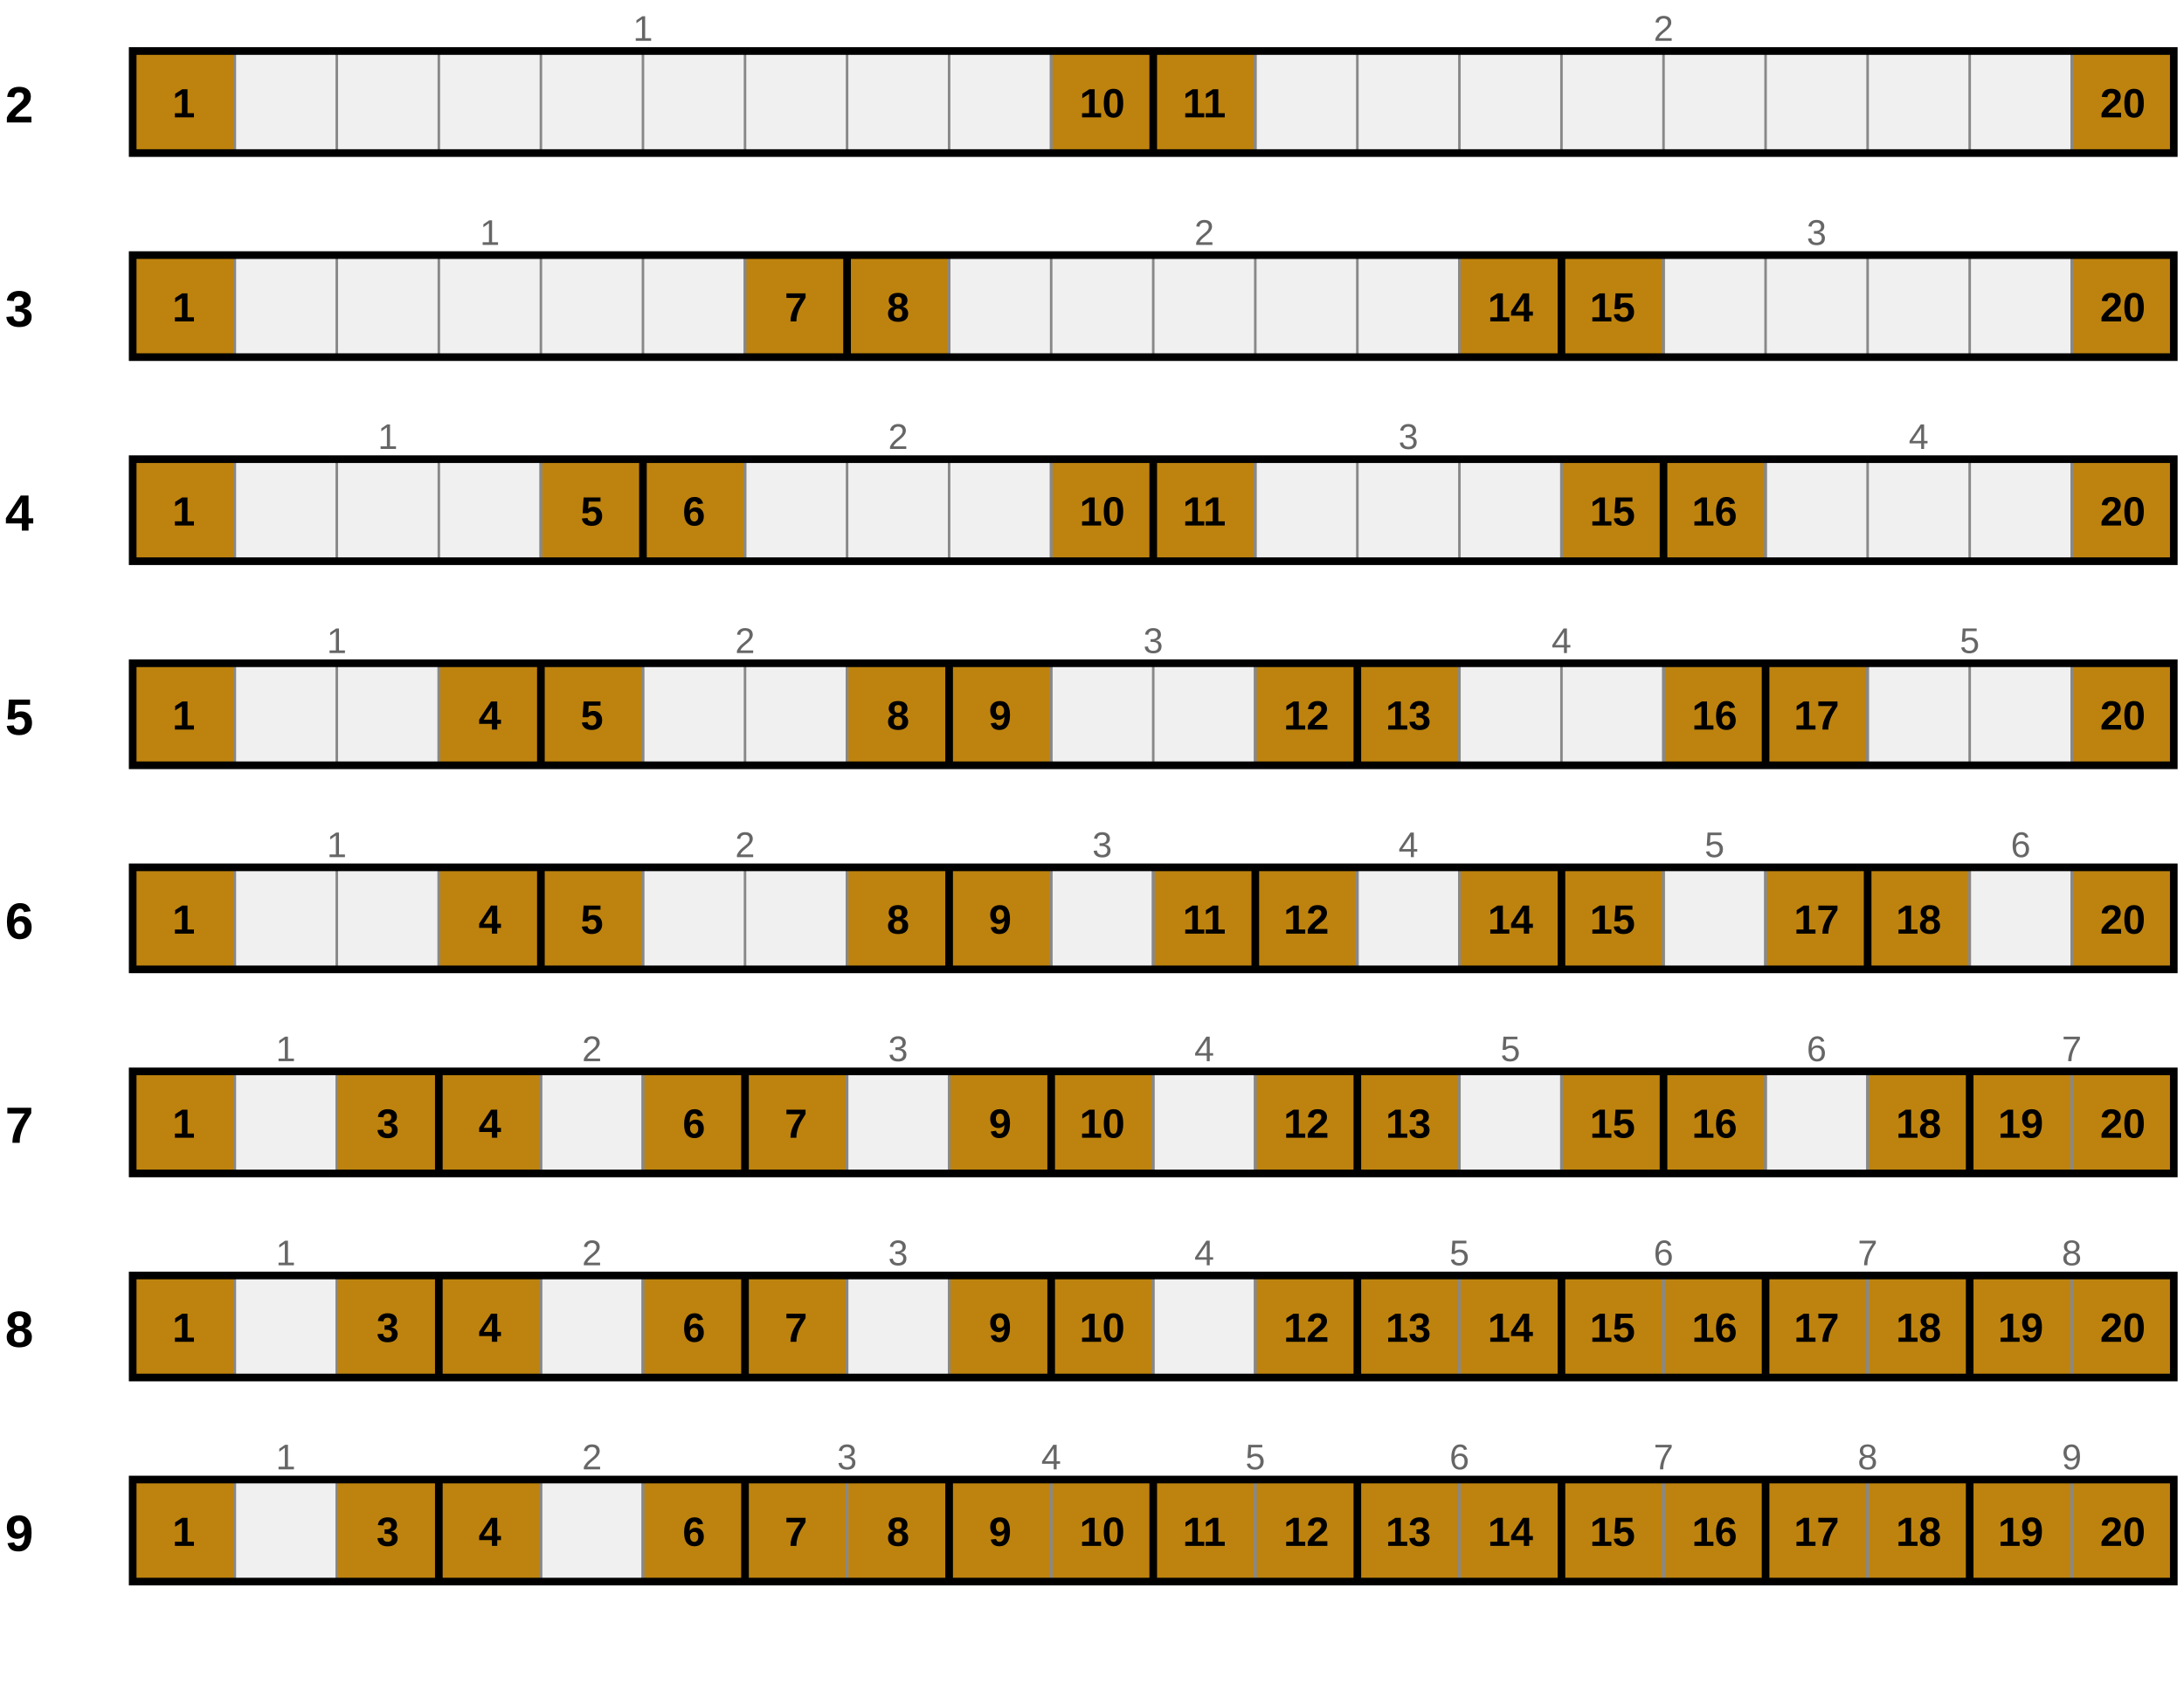
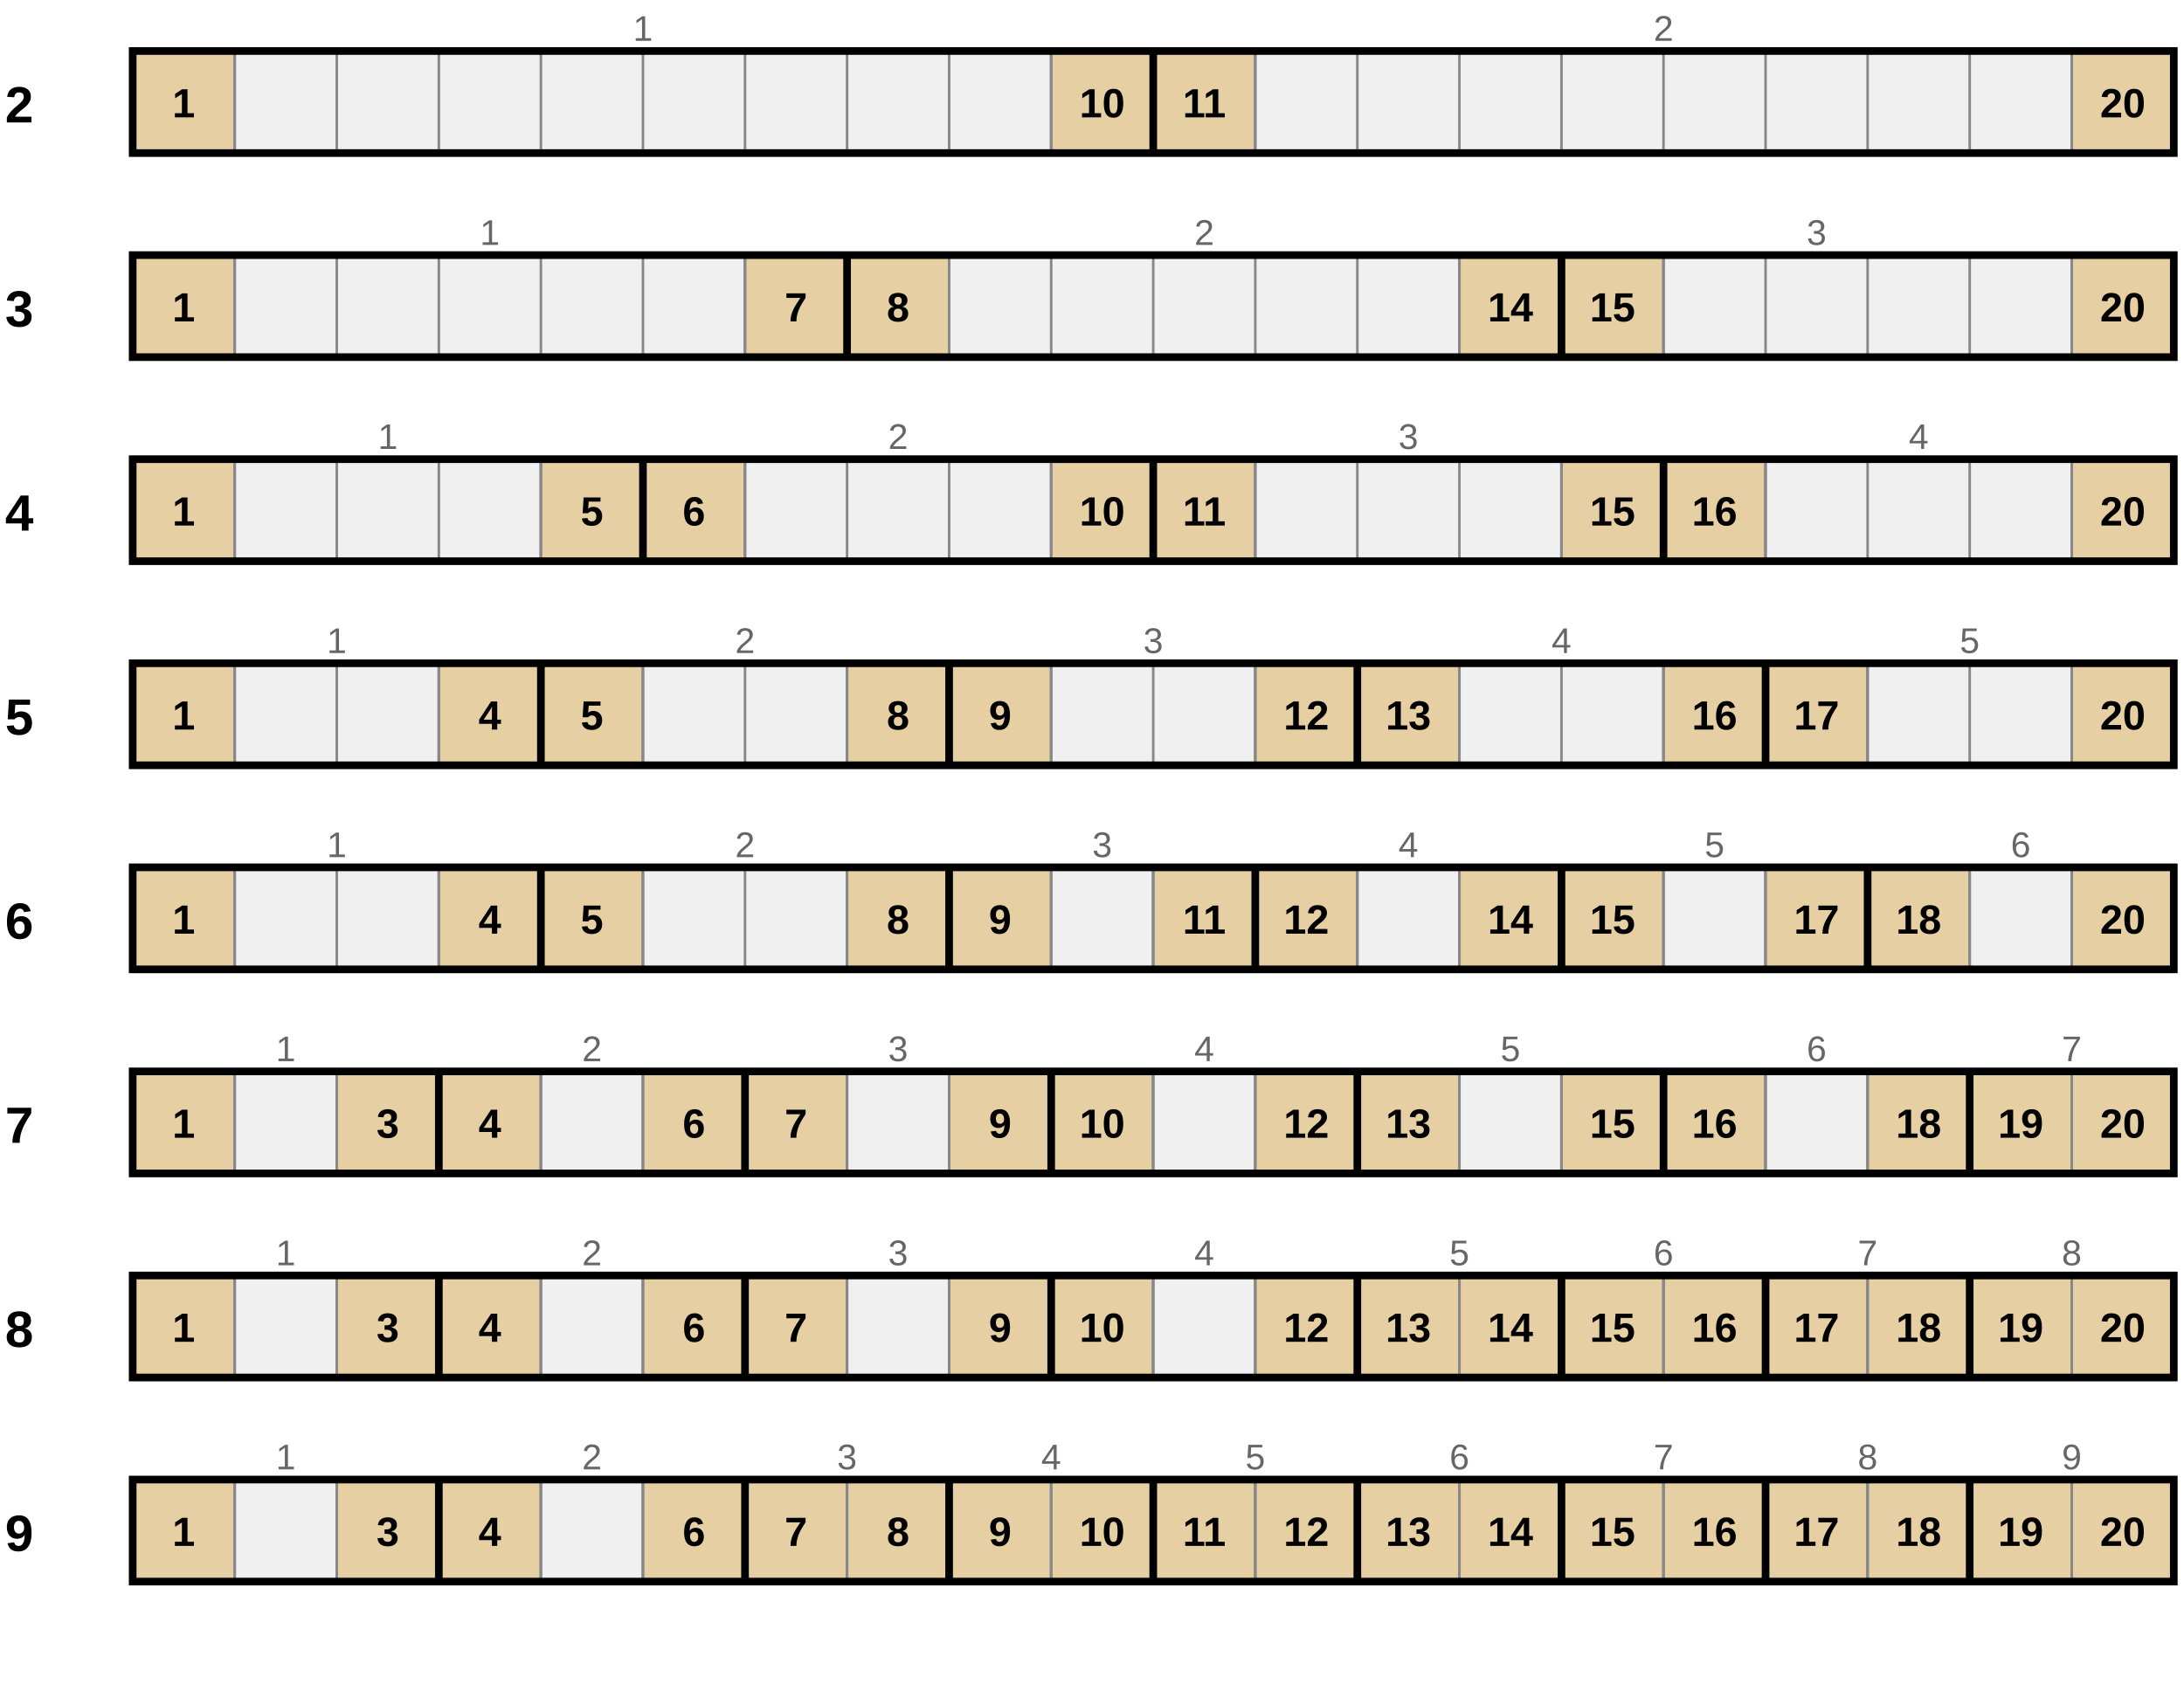
<svg xmlns="http://www.w3.org/2000/svg" viewBox="24 0 428 330" width="428" height="330">
  <style>
    .cell { fill: #f0f0f0; stroke: #888; stroke-width: 0.5; }
-     .cell-numbered { fill: #be830e; stroke: #888; stroke-width: 0.5; }
+     .cell-numbered { fill: #e5cfa3; stroke: #888; stroke-width: 0.5; }
    .group-divider { stroke: #000; stroke-width: 1.5; }
    .number-text { font-family: Arial, sans-serif; font-size: 8px; font-weight: 600; text-anchor: middle; }
    .label-text { font-family: Arial, sans-serif; font-size: 10px; font-weight: bold; }
    .group-label { font-family: Arial, sans-serif; font-size: 7px; fill: #666; text-anchor: middle; }
  </style>
  <g transform="translate(50, 10)">
    <text x="-25" y="14" class="label-text">2</text>
    <text x="100" y="-2" class="group-label">1</text>
    <text x="300" y="-2" class="group-label">2</text>
    <rect x="0" y="0" width="20" height="20" class="cell-numbered" />
    <rect x="20" y="0" width="160" height="20" class="cell" />
    <rect x="180" y="0" width="20" height="20" class="cell-numbered" />
    <rect x="200" y="0" width="20" height="20" class="cell-numbered" />
    <rect x="220" y="0" width="160" height="20" class="cell" />
    <rect x="380" y="0" width="20" height="20" class="cell-numbered" />
    <path d="M 20,0 v20 M 40,0 v20 M 60,0 v20 M 80,0 v20 M 100,0 v20 M 120,0 v20 M 140,0 v20 M 160,0 v20 M 180,0 v20 M 220,0 v20 M 240,0 v20 M 260,0 v20 M 280,0 v20 M 300,0 v20 M 320,0 v20 M 340,0 v20 M 360,0 v20 M 380,0 v20" stroke="#888" stroke-width="0.5" fill="none" />
    <line x1="200" y1="0" x2="200" y2="20" class="group-divider" />
    <rect x="0" y="0" width="400" height="20" fill="none" stroke="#000" stroke-width="1.5" />
    <text x="10" y="13" class="number-text">1</text>
    <text x="190" y="13" class="number-text">10</text>
    <text x="210" y="13" class="number-text">11</text>
    <text x="390" y="13" class="number-text">20</text>
  </g>
  <g transform="translate(50, 50)">
    <text x="-25" y="14" class="label-text">3</text>
    <text x="70" y="-2" class="group-label">1</text>
    <text x="210" y="-2" class="group-label">2</text>
    <text x="330" y="-2" class="group-label">3</text>
    <rect x="0" y="0" width="20" height="20" class="cell-numbered" />
    <rect x="20" y="0" width="100" height="20" class="cell" />
    <rect x="120" y="0" width="20" height="20" class="cell-numbered" />
    <rect x="140" y="0" width="20" height="20" class="cell-numbered" />
    <rect x="160" y="0" width="100" height="20" class="cell" />
    <rect x="260" y="0" width="20" height="20" class="cell-numbered" />
    <rect x="280" y="0" width="20" height="20" class="cell-numbered" />
    <rect x="300" y="0" width="80" height="20" class="cell" />
    <rect x="380" y="0" width="20" height="20" class="cell-numbered" />
    <path d="M 20,0 v20 M 40,0 v20 M 60,0 v20 M 80,0 v20 M 100,0 v20 M 120,0 v20 M 160,0 v20 M 180,0 v20 M 200,0 v20 M 220,0 v20 M 240,0 v20 M 260,0 v20 M 300,0 v20 M 320,0 v20 M 340,0 v20 M 360,0 v20 M 380,0 v20" stroke="#888" stroke-width="0.5" fill="none" />
    <line x1="140" y1="0" x2="140" y2="20" class="group-divider" />
    <line x1="280" y1="0" x2="280" y2="20" class="group-divider" />
    <rect x="0" y="0" width="400" height="20" fill="none" stroke="#000" stroke-width="1.5" />
    <text x="10" y="13" class="number-text">1</text>
    <text x="130" y="13" class="number-text">7</text>
    <text x="150" y="13" class="number-text">8</text>
    <text x="270" y="13" class="number-text">14</text>
    <text x="290" y="13" class="number-text">15</text>
    <text x="390" y="13" class="number-text">20</text>
  </g>
  <g transform="translate(50, 90)">
    <text x="-25" y="14" class="label-text">4</text>
    <text x="50" y="-2" class="group-label">1</text>
    <text x="150" y="-2" class="group-label">2</text>
    <text x="250" y="-2" class="group-label">3</text>
    <text x="350" y="-2" class="group-label">4</text>
    <rect x="0" y="0" width="20" height="20" class="cell-numbered" />
    <rect x="20" y="0" width="60" height="20" class="cell" />
    <rect x="80" y="0" width="20" height="20" class="cell-numbered" />
    <rect x="100" y="0" width="20" height="20" class="cell-numbered" />
    <rect x="120" y="0" width="60" height="20" class="cell" />
    <rect x="180" y="0" width="20" height="20" class="cell-numbered" />
    <rect x="200" y="0" width="20" height="20" class="cell-numbered" />
    <rect x="220" y="0" width="60" height="20" class="cell" />
    <rect x="280" y="0" width="20" height="20" class="cell-numbered" />
    <rect x="300" y="0" width="20" height="20" class="cell-numbered" />
    <rect x="320" y="0" width="60" height="20" class="cell" />
    <rect x="380" y="0" width="20" height="20" class="cell-numbered" />
    <path d="M 20,0 v20 M 40,0 v20 M 60,0 v20 M 80,0 v20 M 120,0 v20 M 140,0 v20 M 160,0 v20 M 180,0 v20 M 220,0 v20 M 240,0 v20 M 260,0 v20 M 280,0 v20 M 320,0 v20 M 340,0 v20 M 360,0 v20 M 380,0 v20" stroke="#888" stroke-width="0.5" fill="none" />
    <line x1="100" y1="0" x2="100" y2="20" class="group-divider" />
    <line x1="200" y1="0" x2="200" y2="20" class="group-divider" />
    <line x1="300" y1="0" x2="300" y2="20" class="group-divider" />
    <rect x="0" y="0" width="400" height="20" fill="none" stroke="#000" stroke-width="1.5" />
    <text x="10" y="13" class="number-text">1</text>
    <text x="90" y="13" class="number-text">5</text>
    <text x="110" y="13" class="number-text">6</text>
    <text x="190" y="13" class="number-text">10</text>
    <text x="210" y="13" class="number-text">11</text>
    <text x="290" y="13" class="number-text">15</text>
    <text x="310" y="13" class="number-text">16</text>
    <text x="390" y="13" class="number-text">20</text>
  </g>
  <g transform="translate(50, 130)">
    <text x="-25" y="14" class="label-text">5</text>
    <text x="40" y="-2" class="group-label">1</text>
    <text x="120" y="-2" class="group-label">2</text>
    <text x="200" y="-2" class="group-label">3</text>
    <text x="280" y="-2" class="group-label">4</text>
    <text x="360" y="-2" class="group-label">5</text>
    <rect x="0" y="0" width="20" height="20" class="cell-numbered" />
    <rect x="20" y="0" width="40" height="20" class="cell" />
    <rect x="60" y="0" width="20" height="20" class="cell-numbered" />
    <rect x="80" y="0" width="20" height="20" class="cell-numbered" />
    <rect x="100" y="0" width="40" height="20" class="cell" />
    <rect x="140" y="0" width="20" height="20" class="cell-numbered" />
    <rect x="160" y="0" width="20" height="20" class="cell-numbered" />
    <rect x="180" y="0" width="40" height="20" class="cell" />
    <rect x="220" y="0" width="20" height="20" class="cell-numbered" />
    <rect x="240" y="0" width="20" height="20" class="cell-numbered" />
    <rect x="260" y="0" width="40" height="20" class="cell" />
    <rect x="300" y="0" width="20" height="20" class="cell-numbered" />
    <rect x="320" y="0" width="20" height="20" class="cell-numbered" />
    <rect x="340" y="0" width="40" height="20" class="cell" />
    <rect x="380" y="0" width="20" height="20" class="cell-numbered" />
    <path d="M 20,0 v20 M 40,0 v20 M 60,0 v20 M 100,0 v20 M 120,0 v20 M 140,0 v20 M 180,0 v20 M 200,0 v20 M 220,0 v20 M 260,0 v20 M 280,0 v20 M 300,0 v20 M 340,0 v20 M 360,0 v20 M 380,0 v20" stroke="#888" stroke-width="0.5" fill="none" />
    <line x1="80" y1="0" x2="80" y2="20" class="group-divider" />
    <line x1="160" y1="0" x2="160" y2="20" class="group-divider" />
    <line x1="240" y1="0" x2="240" y2="20" class="group-divider" />
    <line x1="320" y1="0" x2="320" y2="20" class="group-divider" />
    <rect x="0" y="0" width="400" height="20" fill="none" stroke="#000" stroke-width="1.5" />
    <text x="10" y="13" class="number-text">1</text>
    <text x="70" y="13" class="number-text">4</text>
    <text x="90" y="13" class="number-text">5</text>
    <text x="150" y="13" class="number-text">8</text>
    <text x="170" y="13" class="number-text">9</text>
    <text x="230" y="13" class="number-text">12</text>
    <text x="250" y="13" class="number-text">13</text>
    <text x="310" y="13" class="number-text">16</text>
    <text x="330" y="13" class="number-text">17</text>
    <text x="390" y="13" class="number-text">20</text>
  </g>
  <g transform="translate(50, 170)">
    <text x="-25" y="14" class="label-text">6</text>
    <text x="40" y="-2" class="group-label">1</text>
    <text x="120" y="-2" class="group-label">2</text>
    <text x="190" y="-2" class="group-label">3</text>
    <text x="250" y="-2" class="group-label">4</text>
    <text x="310" y="-2" class="group-label">5</text>
    <text x="370" y="-2" class="group-label">6</text>
    <rect x="0" y="0" width="20" height="20" class="cell-numbered" />
    <rect x="20" y="0" width="40" height="20" class="cell" />
    <rect x="60" y="0" width="20" height="20" class="cell-numbered" />
    <rect x="80" y="0" width="20" height="20" class="cell-numbered" />
    <rect x="100" y="0" width="40" height="20" class="cell" />
    <rect x="140" y="0" width="20" height="20" class="cell-numbered" />
    <rect x="160" y="0" width="20" height="20" class="cell-numbered" />
    <rect x="180" y="0" width="20" height="20" class="cell" />
    <rect x="200" y="0" width="20" height="20" class="cell-numbered" />
    <rect x="220" y="0" width="20" height="20" class="cell-numbered" />
    <rect x="240" y="0" width="20" height="20" class="cell" />
    <rect x="260" y="0" width="20" height="20" class="cell-numbered" />
    <rect x="280" y="0" width="20" height="20" class="cell-numbered" />
    <rect x="300" y="0" width="20" height="20" class="cell" />
    <rect x="320" y="0" width="20" height="20" class="cell-numbered" />
    <rect x="340" y="0" width="20" height="20" class="cell-numbered" />
    <rect x="360" y="0" width="20" height="20" class="cell" />
    <rect x="380" y="0" width="20" height="20" class="cell-numbered" />
    <path d="M 20,0 v20 M 40,0 v20 M 60,0 v20 M 100,0 v20 M 120,0 v20 M 140,0 v20 M 180,0 v20 M 200,0 v20 M 240,0 v20 M 260,0 v20 M 300,0 v20 M 320,0 v20 M 360,0 v20 M 380,0 v20" stroke="#888" stroke-width="0.5" fill="none" />
    <line x1="80" y1="0" x2="80" y2="20" class="group-divider" />
    <line x1="160" y1="0" x2="160" y2="20" class="group-divider" />
    <line x1="220" y1="0" x2="220" y2="20" class="group-divider" />
    <line x1="280" y1="0" x2="280" y2="20" class="group-divider" />
    <line x1="340" y1="0" x2="340" y2="20" class="group-divider" />
    <rect x="0" y="0" width="400" height="20" fill="none" stroke="#000" stroke-width="1.5" />
    <text x="10" y="13" class="number-text">1</text>
    <text x="70" y="13" class="number-text">4</text>
    <text x="90" y="13" class="number-text">5</text>
    <text x="150" y="13" class="number-text">8</text>
    <text x="170" y="13" class="number-text">9</text>
    <text x="210" y="13" class="number-text">11</text>
    <text x="230" y="13" class="number-text">12</text>
    <text x="270" y="13" class="number-text">14</text>
    <text x="290" y="13" class="number-text">15</text>
    <text x="330" y="13" class="number-text">17</text>
    <text x="350" y="13" class="number-text">18</text>
    <text x="390" y="13" class="number-text">20</text>
  </g>
  <g transform="translate(50, 210)">
    <text x="-25" y="14" class="label-text">7</text>
    <text x="30" y="-2" class="group-label">1</text>
    <text x="90" y="-2" class="group-label">2</text>
    <text x="150" y="-2" class="group-label">3</text>
    <text x="210" y="-2" class="group-label">4</text>
    <text x="270" y="-2" class="group-label">5</text>
    <text x="330" y="-2" class="group-label">6</text>
    <text x="380" y="-2" class="group-label">7</text>
    <rect x="0" y="0" width="20" height="20" class="cell-numbered" />
    <rect x="20" y="0" width="20" height="20" class="cell" />
    <rect x="40" y="0" width="20" height="20" class="cell-numbered" />
    <rect x="60" y="0" width="20" height="20" class="cell-numbered" />
    <rect x="80" y="0" width="20" height="20" class="cell" />
    <rect x="100" y="0" width="20" height="20" class="cell-numbered" />
    <rect x="120" y="0" width="20" height="20" class="cell-numbered" />
    <rect x="140" y="0" width="20" height="20" class="cell" />
    <rect x="160" y="0" width="20" height="20" class="cell-numbered" />
    <rect x="180" y="0" width="20" height="20" class="cell-numbered" />
    <rect x="200" y="0" width="20" height="20" class="cell" />
    <rect x="220" y="0" width="20" height="20" class="cell-numbered" />
    <rect x="240" y="0" width="20" height="20" class="cell-numbered" />
    <rect x="260" y="0" width="20" height="20" class="cell" />
    <rect x="280" y="0" width="20" height="20" class="cell-numbered" />
    <rect x="300" y="0" width="20" height="20" class="cell-numbered" />
    <rect x="320" y="0" width="20" height="20" class="cell" />
    <rect x="340" y="0" width="20" height="20" class="cell-numbered" />
    <rect x="360" y="0" width="20" height="20" class="cell-numbered" />
    <rect x="380" y="0" width="20" height="20" class="cell-numbered" />
    <path d="M 20,0 v20 M 40,0 v20 M 80,0 v20 M 100,0 v20 M 140,0 v20 M 160,0 v20 M 200,0 v20 M 220,0 v20 M 260,0 v20 M 280,0 v20 M 320,0 v20 M 340,0 v20 M 380,0 v20" stroke="#888" stroke-width="0.5" fill="none" />
    <line x1="60" y1="0" x2="60" y2="20" class="group-divider" />
    <line x1="120" y1="0" x2="120" y2="20" class="group-divider" />
    <line x1="180" y1="0" x2="180" y2="20" class="group-divider" />
    <line x1="240" y1="0" x2="240" y2="20" class="group-divider" />
    <line x1="300" y1="0" x2="300" y2="20" class="group-divider" />
    <line x1="360" y1="0" x2="360" y2="20" class="group-divider" />
    <rect x="0" y="0" width="400" height="20" fill="none" stroke="#000" stroke-width="1.5" />
    <text x="10" y="13" class="number-text">1</text>
    <text x="50" y="13" class="number-text">3</text>
    <text x="70" y="13" class="number-text">4</text>
    <text x="110" y="13" class="number-text">6</text>
    <text x="130" y="13" class="number-text">7</text>
    <text x="170" y="13" class="number-text">9</text>
    <text x="190" y="13" class="number-text">10</text>
    <text x="230" y="13" class="number-text">12</text>
    <text x="250" y="13" class="number-text">13</text>
    <text x="290" y="13" class="number-text">15</text>
    <text x="310" y="13" class="number-text">16</text>
    <text x="350" y="13" class="number-text">18</text>
    <text x="370" y="13" class="number-text">19</text>
    <text x="390" y="13" class="number-text">20</text>
  </g>
  <g transform="translate(50, 250)">
    <text x="-25" y="14" class="label-text">8</text>
    <text x="30" y="-2" class="group-label">1</text>
    <text x="90" y="-2" class="group-label">2</text>
    <text x="150" y="-2" class="group-label">3</text>
    <text x="210" y="-2" class="group-label">4</text>
    <text x="260" y="-2" class="group-label">5</text>
    <text x="300" y="-2" class="group-label">6</text>
    <text x="340" y="-2" class="group-label">7</text>
    <text x="380" y="-2" class="group-label">8</text>
    <rect x="0" y="0" width="20" height="20" class="cell-numbered" />
    <rect x="20" y="0" width="20" height="20" class="cell" />
    <rect x="40" y="0" width="20" height="20" class="cell-numbered" />
    <rect x="60" y="0" width="20" height="20" class="cell-numbered" />
    <rect x="80" y="0" width="20" height="20" class="cell" />
    <rect x="100" y="0" width="20" height="20" class="cell-numbered" />
    <rect x="120" y="0" width="20" height="20" class="cell-numbered" />
    <rect x="140" y="0" width="20" height="20" class="cell" />
    <rect x="160" y="0" width="20" height="20" class="cell-numbered" />
    <rect x="180" y="0" width="20" height="20" class="cell-numbered" />
    <rect x="200" y="0" width="20" height="20" class="cell" />
    <rect x="220" y="0" width="20" height="20" class="cell-numbered" />
    <rect x="240" y="0" width="20" height="20" class="cell-numbered" />
    <rect x="260" y="0" width="20" height="20" class="cell-numbered" />
    <rect x="280" y="0" width="20" height="20" class="cell-numbered" />
    <rect x="300" y="0" width="20" height="20" class="cell-numbered" />
    <rect x="320" y="0" width="20" height="20" class="cell-numbered" />
    <rect x="340" y="0" width="20" height="20" class="cell-numbered" />
    <rect x="360" y="0" width="20" height="20" class="cell-numbered" />
    <rect x="380" y="0" width="20" height="20" class="cell-numbered" />
    <path d="M 20,0 v20 M 40,0 v20 M 80,0 v20 M 100,0 v20 M 140,0 v20 M 160,0 v20 M 200,0 v20 M 220,0 v20 M 260,0 v20 M 300,0 v20 M 340,0 v20 M 380,0 v20" stroke="#888" stroke-width="0.5" fill="none" />
    <line x1="60" y1="0" x2="60" y2="20" class="group-divider" />
    <line x1="120" y1="0" x2="120" y2="20" class="group-divider" />
    <line x1="180" y1="0" x2="180" y2="20" class="group-divider" />
    <line x1="240" y1="0" x2="240" y2="20" class="group-divider" />
    <line x1="280" y1="0" x2="280" y2="20" class="group-divider" />
    <line x1="320" y1="0" x2="320" y2="20" class="group-divider" />
    <line x1="360" y1="0" x2="360" y2="20" class="group-divider" />
    <rect x="0" y="0" width="400" height="20" fill="none" stroke="#000" stroke-width="1.5" />
    <text x="10" y="13" class="number-text">1</text>
    <text x="50" y="13" class="number-text">3</text>
    <text x="70" y="13" class="number-text">4</text>
    <text x="110" y="13" class="number-text">6</text>
    <text x="130" y="13" class="number-text">7</text>
    <text x="170" y="13" class="number-text">9</text>
    <text x="190" y="13" class="number-text">10</text>
    <text x="230" y="13" class="number-text">12</text>
    <text x="250" y="13" class="number-text">13</text>
    <text x="270" y="13" class="number-text">14</text>
    <text x="290" y="13" class="number-text">15</text>
    <text x="310" y="13" class="number-text">16</text>
    <text x="330" y="13" class="number-text">17</text>
    <text x="350" y="13" class="number-text">18</text>
    <text x="370" y="13" class="number-text">19</text>
    <text x="390" y="13" class="number-text">20</text>
  </g>
  <g transform="translate(50, 290)">
    <text x="-25" y="14" class="label-text">9</text>
    <text x="30" y="-2" class="group-label">1</text>
    <text x="90" y="-2" class="group-label">2</text>
    <text x="140" y="-2" class="group-label">3</text>
    <text x="180" y="-2" class="group-label">4</text>
    <text x="220" y="-2" class="group-label">5</text>
    <text x="260" y="-2" class="group-label">6</text>
    <text x="300" y="-2" class="group-label">7</text>
    <text x="340" y="-2" class="group-label">8</text>
    <text x="380" y="-2" class="group-label">9</text>
    <rect x="0" y="0" width="20" height="20" class="cell-numbered" />
    <rect x="20" y="0" width="20" height="20" class="cell" />
    <rect x="40" y="0" width="20" height="20" class="cell-numbered" />
    <rect x="60" y="0" width="20" height="20" class="cell-numbered" />
    <rect x="80" y="0" width="20" height="20" class="cell" />
    <rect x="100" y="0" width="20" height="20" class="cell-numbered" />
    <rect x="120" y="0" width="20" height="20" class="cell-numbered" />
    <rect x="140" y="0" width="20" height="20" class="cell-numbered" />
    <rect x="160" y="0" width="20" height="20" class="cell-numbered" />
    <rect x="180" y="0" width="20" height="20" class="cell-numbered" />
    <rect x="200" y="0" width="20" height="20" class="cell-numbered" />
    <rect x="220" y="0" width="20" height="20" class="cell-numbered" />
    <rect x="240" y="0" width="20" height="20" class="cell-numbered" />
    <rect x="260" y="0" width="20" height="20" class="cell-numbered" />
    <rect x="280" y="0" width="20" height="20" class="cell-numbered" />
    <rect x="300" y="0" width="20" height="20" class="cell-numbered" />
    <rect x="320" y="0" width="20" height="20" class="cell-numbered" />
    <rect x="340" y="0" width="20" height="20" class="cell-numbered" />
    <rect x="360" y="0" width="20" height="20" class="cell-numbered" />
    <rect x="380" y="0" width="20" height="20" class="cell-numbered" />
    <path d="M 20,0 v20 M 40,0 v20 M 80,0 v20 M 100,0 v20 M 140,0 v20 M 180,0 v20 M 220,0 v20 M 260,0 v20 M 300,0 v20 M 340,0 v20 M 380,0 v20" stroke="#888" stroke-width="0.5" fill="none" />
    <line x1="60" y1="0" x2="60" y2="20" class="group-divider" />
    <line x1="120" y1="0" x2="120" y2="20" class="group-divider" />
    <line x1="160" y1="0" x2="160" y2="20" class="group-divider" />
    <line x1="200" y1="0" x2="200" y2="20" class="group-divider" />
    <line x1="240" y1="0" x2="240" y2="20" class="group-divider" />
    <line x1="280" y1="0" x2="280" y2="20" class="group-divider" />
    <line x1="320" y1="0" x2="320" y2="20" class="group-divider" />
    <line x1="360" y1="0" x2="360" y2="20" class="group-divider" />
    <rect x="0" y="0" width="400" height="20" fill="none" stroke="#000" stroke-width="1.5" />
    <text x="10" y="13" class="number-text">1</text>
    <text x="50" y="13" class="number-text">3</text>
    <text x="70" y="13" class="number-text">4</text>
    <text x="110" y="13" class="number-text">6</text>
    <text x="130" y="13" class="number-text">7</text>
    <text x="150" y="13" class="number-text">8</text>
    <text x="170" y="13" class="number-text">9</text>
    <text x="190" y="13" class="number-text">10</text>
    <text x="210" y="13" class="number-text">11</text>
    <text x="230" y="13" class="number-text">12</text>
    <text x="250" y="13" class="number-text">13</text>
    <text x="270" y="13" class="number-text">14</text>
    <text x="290" y="13" class="number-text">15</text>
    <text x="310" y="13" class="number-text">16</text>
    <text x="330" y="13" class="number-text">17</text>
    <text x="350" y="13" class="number-text">18</text>
    <text x="370" y="13" class="number-text">19</text>
    <text x="390" y="13" class="number-text">20</text>
  </g>
</svg>
